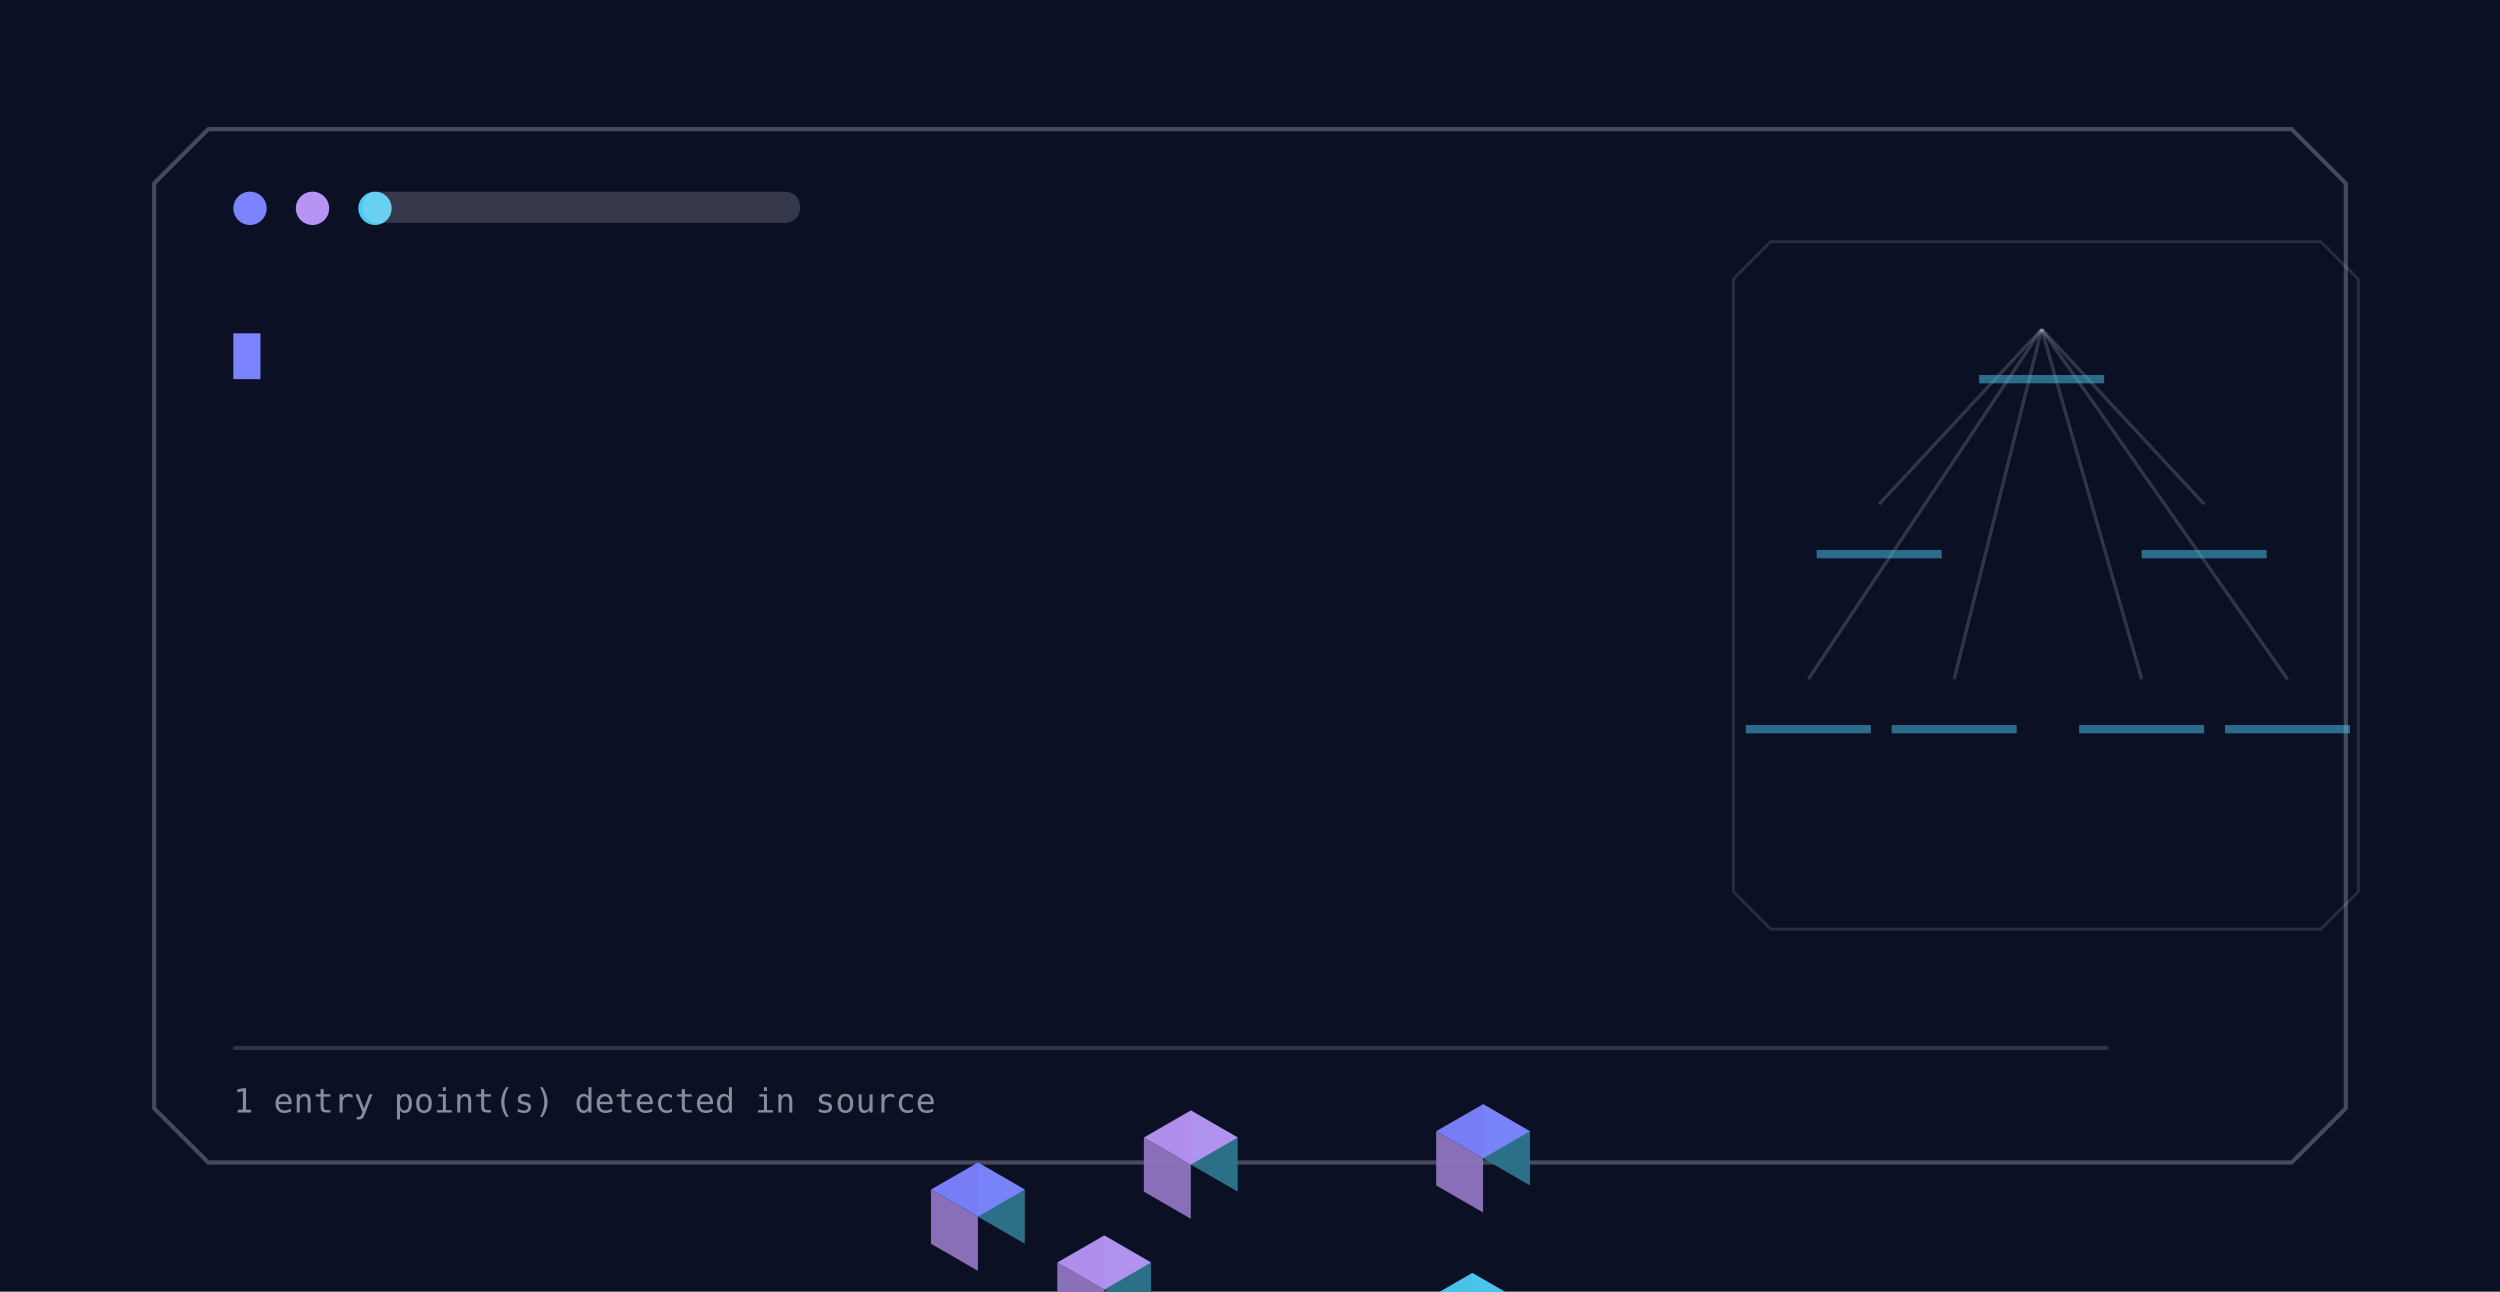
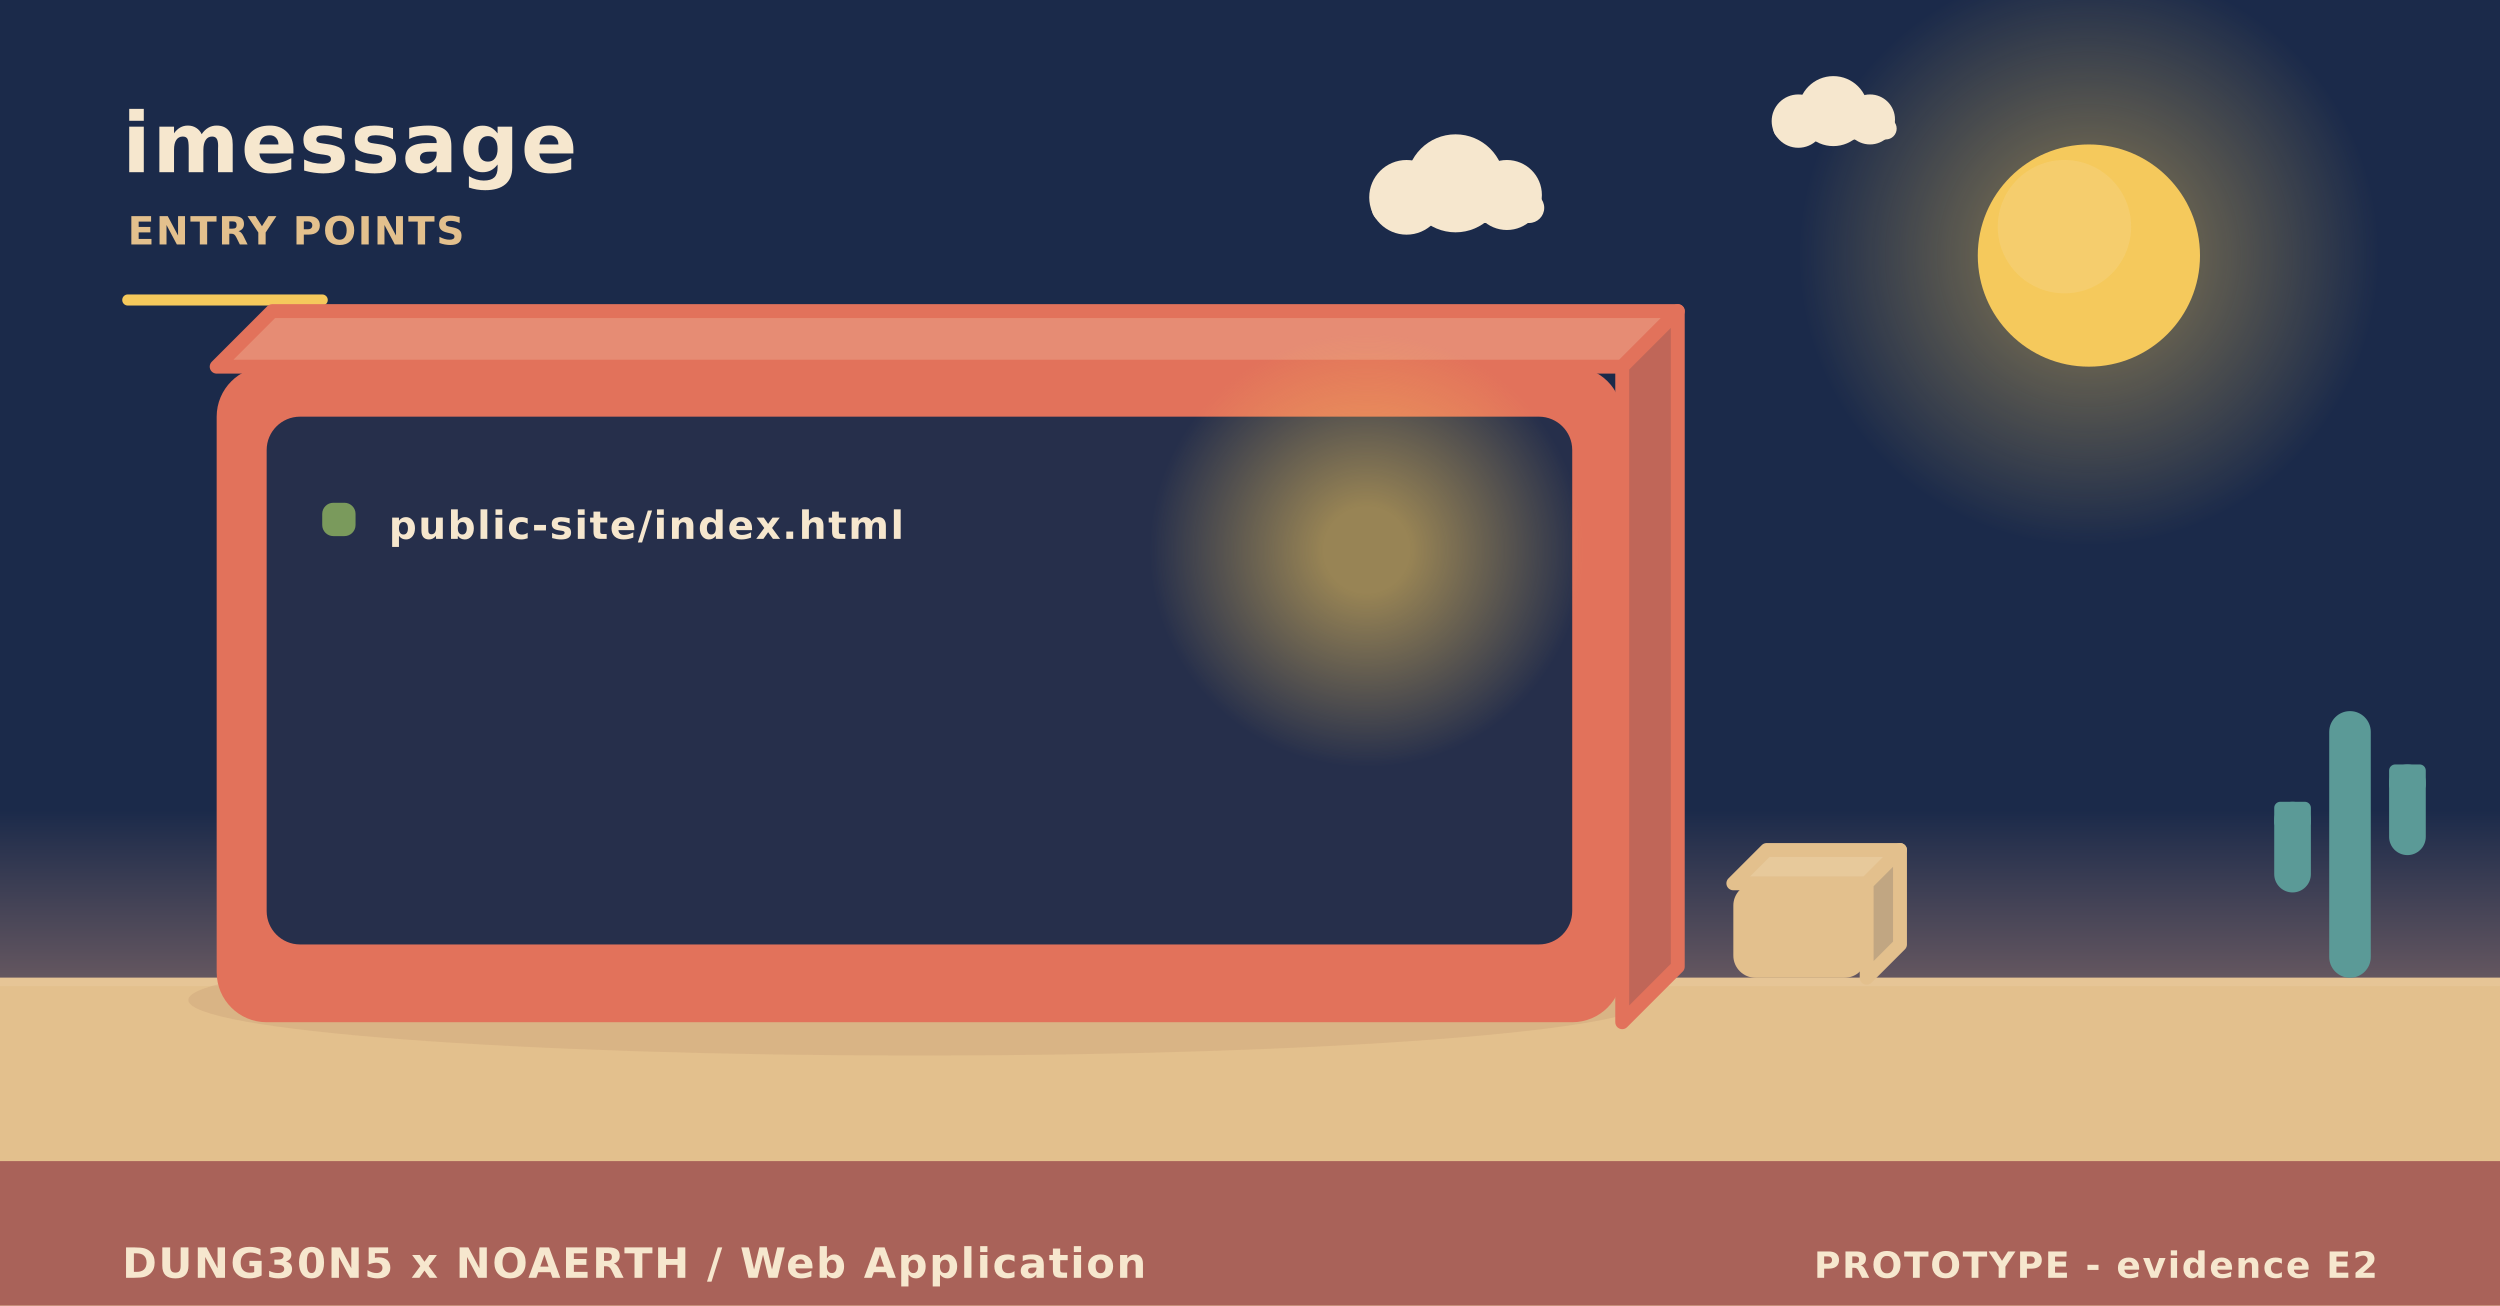
- <svg xmlns="http://www.w3.org/2000/svg" viewBox="0 0 1200 620" width="1200" height="620" role="img" aria-label="imessage command surface">
-   <rect width="1200" height="620" fill="#0c1024" />
-   <defs>
-     <linearGradient id="gt" x1="0" y1="0" x2="1" y2="1">
-       <stop offset="0%" stop-color="#7c83ff" />
-       <stop offset="100%" stop-color="#b794f4" />
-     </linearGradient>
-   </defs>
-   <path d="M100.00,62.00 H1100.00 L1126.00,88.00 V532.00 L1100.00,558.00 H100.00 L74.00,532.00 V88.00 Z" fill="none" stroke="rgba(238,240,251,0.300)" stroke-width="2.00" opacity="0.85" />
-   <circle cx="120.00" cy="100.00" r="8.00" fill="#7c83ff" opacity="1.00" />
-   <circle cx="150.00" cy="100.00" r="8.00" fill="#b794f4" opacity="1.00" />
-   <circle cx="180.00" cy="100.00" r="8.00" fill="#4cc9f0" opacity="1.00" />
-   <rect x="174.00" y="92.00" width="210.00" height="15.00" rx="7.00" fill="rgba(238,240,251,0.180)" opacity="1.00" />
-   <text x="112" y="148" font-family="ui-monospace,SFMono-Regular,Menlo,monospace" font-size="21" fill="rgba(238,240,251,0.800)" opacity="0">public-site/index.html<animate attributeName="opacity" values="0;1;1;0" dur="1.5s" begin="0.0s" repeatCount="indefinite" />
-   </text>
-   <rect x="112" y="160" width="13" height="22" fill="#7c83ff">
-     <animate attributeName="opacity" values="1;0;1" dur="1.05s" begin="0s" repeatCount="indefinite" />
-   </rect>
-   <path d="M850.00,116.00 H1114.00 L1132.00,134.00 V428.00 L1114.00,446.00 H850.00 L832.00,428.00 V134.00 Z" fill="none" stroke="rgba(238,240,251,0.180)" stroke-width="1.40" opacity="0.70" />
-   <line x1="980.00" y1="158.00" x2="902.00" y2="242.00" stroke="rgba(238,240,251,0.300)" stroke-width="1.60" opacity="0.55" />
-   <line x1="980.00" y1="158.00" x2="1058.00" y2="242.00" stroke="rgba(238,240,251,0.300)" stroke-width="1.60" opacity="0.55" />
-   <line x1="980.00" y1="158.00" x2="868.00" y2="326.00" stroke="rgba(238,240,251,0.300)" stroke-width="1.60" opacity="0.55" />
-   <line x1="980.00" y1="158.00" x2="938.00" y2="326.00" stroke="rgba(238,240,251,0.300)" stroke-width="1.60" opacity="0.55" />
-   <line x1="980.00" y1="158.00" x2="1028.00" y2="326.00" stroke="rgba(238,240,251,0.300)" stroke-width="1.60" opacity="0.55" />
-   <line x1="980.00" y1="158.00" x2="1098.00" y2="326.00" stroke="rgba(238,240,251,0.300)" stroke-width="1.60" opacity="0.55" />
-   <polygon points="711.87,556.00 734.39,569.00 734.39,543.00 711.87,530.00" fill="#2c758b" opacity="0.95" />
-   <polygon points="689.36,569.00 711.87,582.00 711.87,556.00 689.36,543.00" fill="#8f73be" opacity="0.95" />
-   <polygon points="711.87,530.00 734.39,543.00 711.87,556.00 689.36,543.00" fill="#7c83ff" opacity="0.95" />
+ <svg xmlns="http://www.w3.org/2000/svg" width="900" height="470" viewBox="0 0 900 470" role="img" aria-label="imessage - how it is operated">
+   <linearGradient id="skyt" x1="0" y1="0" x2="0" y2="1">
+     <stop offset="0" stop-color="#1b2a4a" />
+     <stop offset="0.62" stop-color="#1b2a4a" />
+     <stop offset="1" stop-color="#f3ad8a" />
+   </linearGradient>
+   <rect width="900" height="470" fill="url(#skyt)" />
+   <radialGradient id="sunt">
+     <stop offset="0.35" stop-color="#f5c95c" stop-opacity="0.34" />
+     <stop offset="1" stop-color="#f5c95c" stop-opacity="0" />
+   </radialGradient>
+   <circle cx="752" cy="92" r="104" fill="url(#sunt)" />
+   <circle cx="752" cy="92" r="40" fill="#f5c95c" />
+   <circle cx="743.2" cy="81.6" r="24" fill="#f5d27e" opacity="0.5" />
  <g>
-     <rect x="950.00" y="180.00" width="60.00" height="4.00" rx="0.00" fill="rgba(76,201,240,0.500)" opacity="1.00" />
-     <animate attributeName="opacity" values="0.25;1.0;0.25" dur="12.15s" begin="0.0s" repeatCount="indefinite" />
+     <circle cx="524" cy="66" r="17.64" fill="#f6e7ce" />
+     <circle cx="506.36" cy="71.04" r="13.44" fill="#f6e7ce" />
+     <circle cx="542.48" cy="70.2" r="12.6" fill="#f6e7ce" />
+     <rect x="493.76" y="69.36" width="62.16" height="10.92" rx="5.46" fill="#f6e7ce" />
+     <animateTransform attributeName="transform" type="translate" values="0 0;24 0;0 0" dur="36s" begin="0s" repeatCount="indefinite" />
  </g>
-   <polygon points="571.58,559.00 594.09,572.00 594.09,546.00 571.58,533.00" fill="#2c758b" opacity="0.95" />
-   <polygon points="549.06,572.00 571.58,585.00 571.58,559.00 549.06,546.00" fill="#8f73be" opacity="0.95" />
-   <polygon points="571.58,533.00 594.09,546.00 571.58,559.00 549.06,546.00" fill="#b794f4" opacity="0.95" />
  <g>
-     <rect x="872.00" y="264.00" width="60.00" height="4.00" rx="0.00" fill="rgba(76,201,240,0.500)" opacity="1.00" />
-     <animate attributeName="opacity" values="0.25;1.0;0.25" dur="12.15s" begin="0.4s" repeatCount="indefinite" />
+     <circle cx="660" cy="40" r="12.6" fill="#f6e7ce" />
+     <circle cx="647.4" cy="43.6" r="9.6" fill="#f6e7ce" />
+     <circle cx="673.2" cy="43" r="9" fill="#f6e7ce" />
+     <rect x="638.4" y="42.4" width="44.4" height="7.8" rx="3.9" fill="#f6e7ce" />
+     <animateTransform attributeName="transform" type="translate" values="0 0;-18 0;0 0" dur="46s" begin="3s" repeatCount="indefinite" />
  </g>
-   <polygon points="706.68,637.00 729.19,650.00 729.19,624.00 706.68,611.00" fill="#2c758b" opacity="0.95" />
-   <polygon points="684.16,650.00 706.68,663.00 706.68,637.00 684.16,624.00" fill="#8f73be" opacity="0.95" />
-   <polygon points="706.68,611.00 729.19,624.00 706.68,637.00 684.16,624.00" fill="#4cc9f0" opacity="0.95" />
+   <rect x="0" y="352" width="900" height="118" fill="#e3c08d" />
+   <rect x="0" y="352" width="900" height="3" fill="#e6c596" />
+   <text x="44" y="62" font-family="Verdana,DejaVu Sans,sans-serif" font-size="30" font-weight="700" letter-spacing="0.6" fill="#f6e7ce" text-anchor="start">imessage</text>
+   <text x="46" y="88" font-family="Verdana,DejaVu Sans,sans-serif" font-size="14" font-weight="700" letter-spacing="0.6" fill="#e3c08d" text-anchor="start">ENTRY POINTS</text>
+   <rect x="44" y="106" width="74" height="4" rx="2" fill="#f5c95c" />
+   <ellipse cx="331" cy="360" rx="263.2" ry="20" fill="rgba(138,90,68,0.11)" />
+   <path d="M78,132 L584,132 L604,112 L98,112 Z" fill="#e68c74" stroke="#e2725b" stroke-width="5" stroke-linejoin="round" />
+   <path d="M584,132 L604,112 L604,348 L584,368 Z" fill="#c06658" stroke="#e2725b" stroke-width="5" stroke-linejoin="round" />
+   <rect x="78" y="132" width="506" height="236" rx="18" fill="#e2725b" />
+   <rect x="96" y="150" width="470" height="190" rx="12" fill="#1b2a4a" opacity="0.94" />
+   <radialGradient id="lamp74964">
+     <stop offset="0.2" stop-color="#f5c95c" stop-opacity="0.55" />
+     <stop offset="1" stop-color="#f5c95c" stop-opacity="0" />
+   </radialGradient>
+   <circle cx="492" cy="198" r="78" fill="url(#lamp74964)" />
+   <rect x="116" y="181" width="12" height="12" rx="4" fill="#7a9a5c" />
  <g>
-     <rect x="1028.00" y="264.00" width="60.00" height="4.00" rx="0.00" fill="rgba(76,201,240,0.500)" opacity="1.00" />
-     <animate attributeName="opacity" values="0.25;1.0;0.25" dur="12.15s" begin="0.8s" repeatCount="indefinite" />
+     <text x="140" y="194" font-family="Verdana,DejaVu Sans,sans-serif" font-size="14" font-weight="700" letter-spacing="0.6" fill="#f6e7ce" text-anchor="start">public-site/index.html</text>
+     <animateTransform attributeName="transform" type="translate" values="0 10;0 0" dur="0.7s" begin="0.4s" fill="freeze" />
  </g>
-   <polygon points="469.39,584.00 491.90,597.00 491.90,571.00 469.39,558.00" fill="#2c758b" opacity="0.95" />
-   <polygon points="446.87,597.00 469.39,610.00 469.39,584.00 446.87,571.00" fill="#8f73be" opacity="0.95" />
-   <polygon points="469.39,558.00 491.90,571.00 469.39,584.00 446.87,571.00" fill="#7c83ff" opacity="0.95" />
-   <g>
-     <rect x="838.00" y="348.00" width="60.00" height="4.00" rx="0.00" fill="rgba(76,201,240,0.500)" opacity="1.00" />
-     <animate attributeName="opacity" values="0.25;1.0;0.25" dur="12.15s" begin="1.2s" repeatCount="indefinite" />
-   </g>
-   <polygon points="530.01,619.00 552.52,632.00 552.52,606.00 530.01,593.00" fill="#2c758b" opacity="0.95" />
-   <polygon points="507.49,632.00 530.01,645.00 530.01,619.00 507.49,606.00" fill="#8f73be" opacity="0.95" />
-   <polygon points="530.01,593.00 552.52,606.00 530.01,619.00 507.49,606.00" fill="#b794f4" opacity="0.95" />
-   <g>
-     <rect x="908.00" y="348.00" width="60.00" height="4.00" rx="0.00" fill="rgba(76,201,240,0.500)" opacity="1.00" />
-     <animate attributeName="opacity" values="0.25;1.0;0.25" dur="12.15s" begin="1.6s" repeatCount="indefinite" />
-   </g>
-   <polygon points="607.95,664.00 630.47,677.00 630.47,651.00 607.95,638.00" fill="#2c758b" opacity="0.95" />
-   <polygon points="585.43,677.00 607.95,690.00 607.95,664.00 585.43,651.00" fill="#8f73be" opacity="0.95" />
-   <polygon points="607.95,638.00 630.47,651.00 607.95,664.00 585.43,651.00" fill="#4cc9f0" opacity="0.95" />
-   <g>
-     <rect x="998.00" y="348.00" width="60.00" height="4.00" rx="0.00" fill="rgba(76,201,240,0.500)" opacity="1.00" />
-     <animate attributeName="opacity" values="0.25;1.0;0.25" dur="12.15s" begin="2.0s" repeatCount="indefinite" />
-   </g>
-   <polygon points="668.57,699.00 691.09,712.00 691.09,686.00 668.57,673.00" fill="#2c758b" opacity="0.95" />
-   <polygon points="646.05,712.00 668.57,725.00 668.57,699.00 646.05,686.00" fill="#8f73be" opacity="0.95" />
-   <polygon points="668.57,673.00 691.09,686.00 668.57,699.00 646.05,686.00" fill="#7c83ff" opacity="0.95" />
-   <g>
-     <rect x="1068.00" y="348.00" width="60.00" height="4.00" rx="0.00" fill="rgba(76,201,240,0.500)" opacity="1.00" />
-     <animate attributeName="opacity" values="0.25;1.0;0.25" dur="12.15s" begin="2.4s" repeatCount="indefinite" />
-   </g>
-   <rect x="112.00" y="502.00" width="900.00" height="2.00" rx="0.00" fill="rgba(238,240,251,0.160)" opacity="1.00" />
-   <text x="112" y="534" font-family="ui-monospace,Menlo,monospace" font-size="16" fill="rgba(238,240,251,0.550)">1 entry point(s) detected in source</text>
+   <path d="M624,318 L672,318 L684,306 L636,306 Z" fill="#e7c99b" stroke="#e3c08d" stroke-width="5" stroke-linejoin="round" />
+   <path d="M672,318 L684,306 L684,340 L672,352 Z" fill="#c1a682" stroke="#e3c08d" stroke-width="5" stroke-linejoin="round" />
+   <rect x="624" y="318" width="48" height="34" rx="8" fill="#e3c08d" />
+   <rect x="838.52" y="256" width="14.96" height="96" rx="7.48" fill="#5b9a97" />
+   <rect x="818.72" y="288.64" width="13.2" height="32.64" rx="6.6" fill="#5b9a97" />
+   <rect x="818.72" y="288.64" width="13.2" height="9.6" rx="2.2" fill="#5b9a97" />
+   <rect x="860.08" y="275.2" width="13.2" height="32.64" rx="6.6" fill="#5b9a97" />
+   <rect x="860.08" y="275.2" width="13.2" height="9.6" rx="2.2" fill="#5b9a97" />
+   <rect x="0" y="418" width="900" height="52" rx="0" fill="#a65c56" opacity="0.94" />
+   <text x="44" y="460" font-family="Verdana,DejaVu Sans,sans-serif" font-size="15" font-weight="700" letter-spacing="0.6" fill="#f6e7ce" text-anchor="start">DUNG30N5 x NOAERTH  /  Web Application</text>
+   <text x="856" y="460" font-family="Verdana,DejaVu Sans,sans-serif" font-size="13" font-weight="700" letter-spacing="0.6" fill="#f6e7ce" text-anchor="end">PROTOTYPE  -  evidence E2</text>
</svg>
